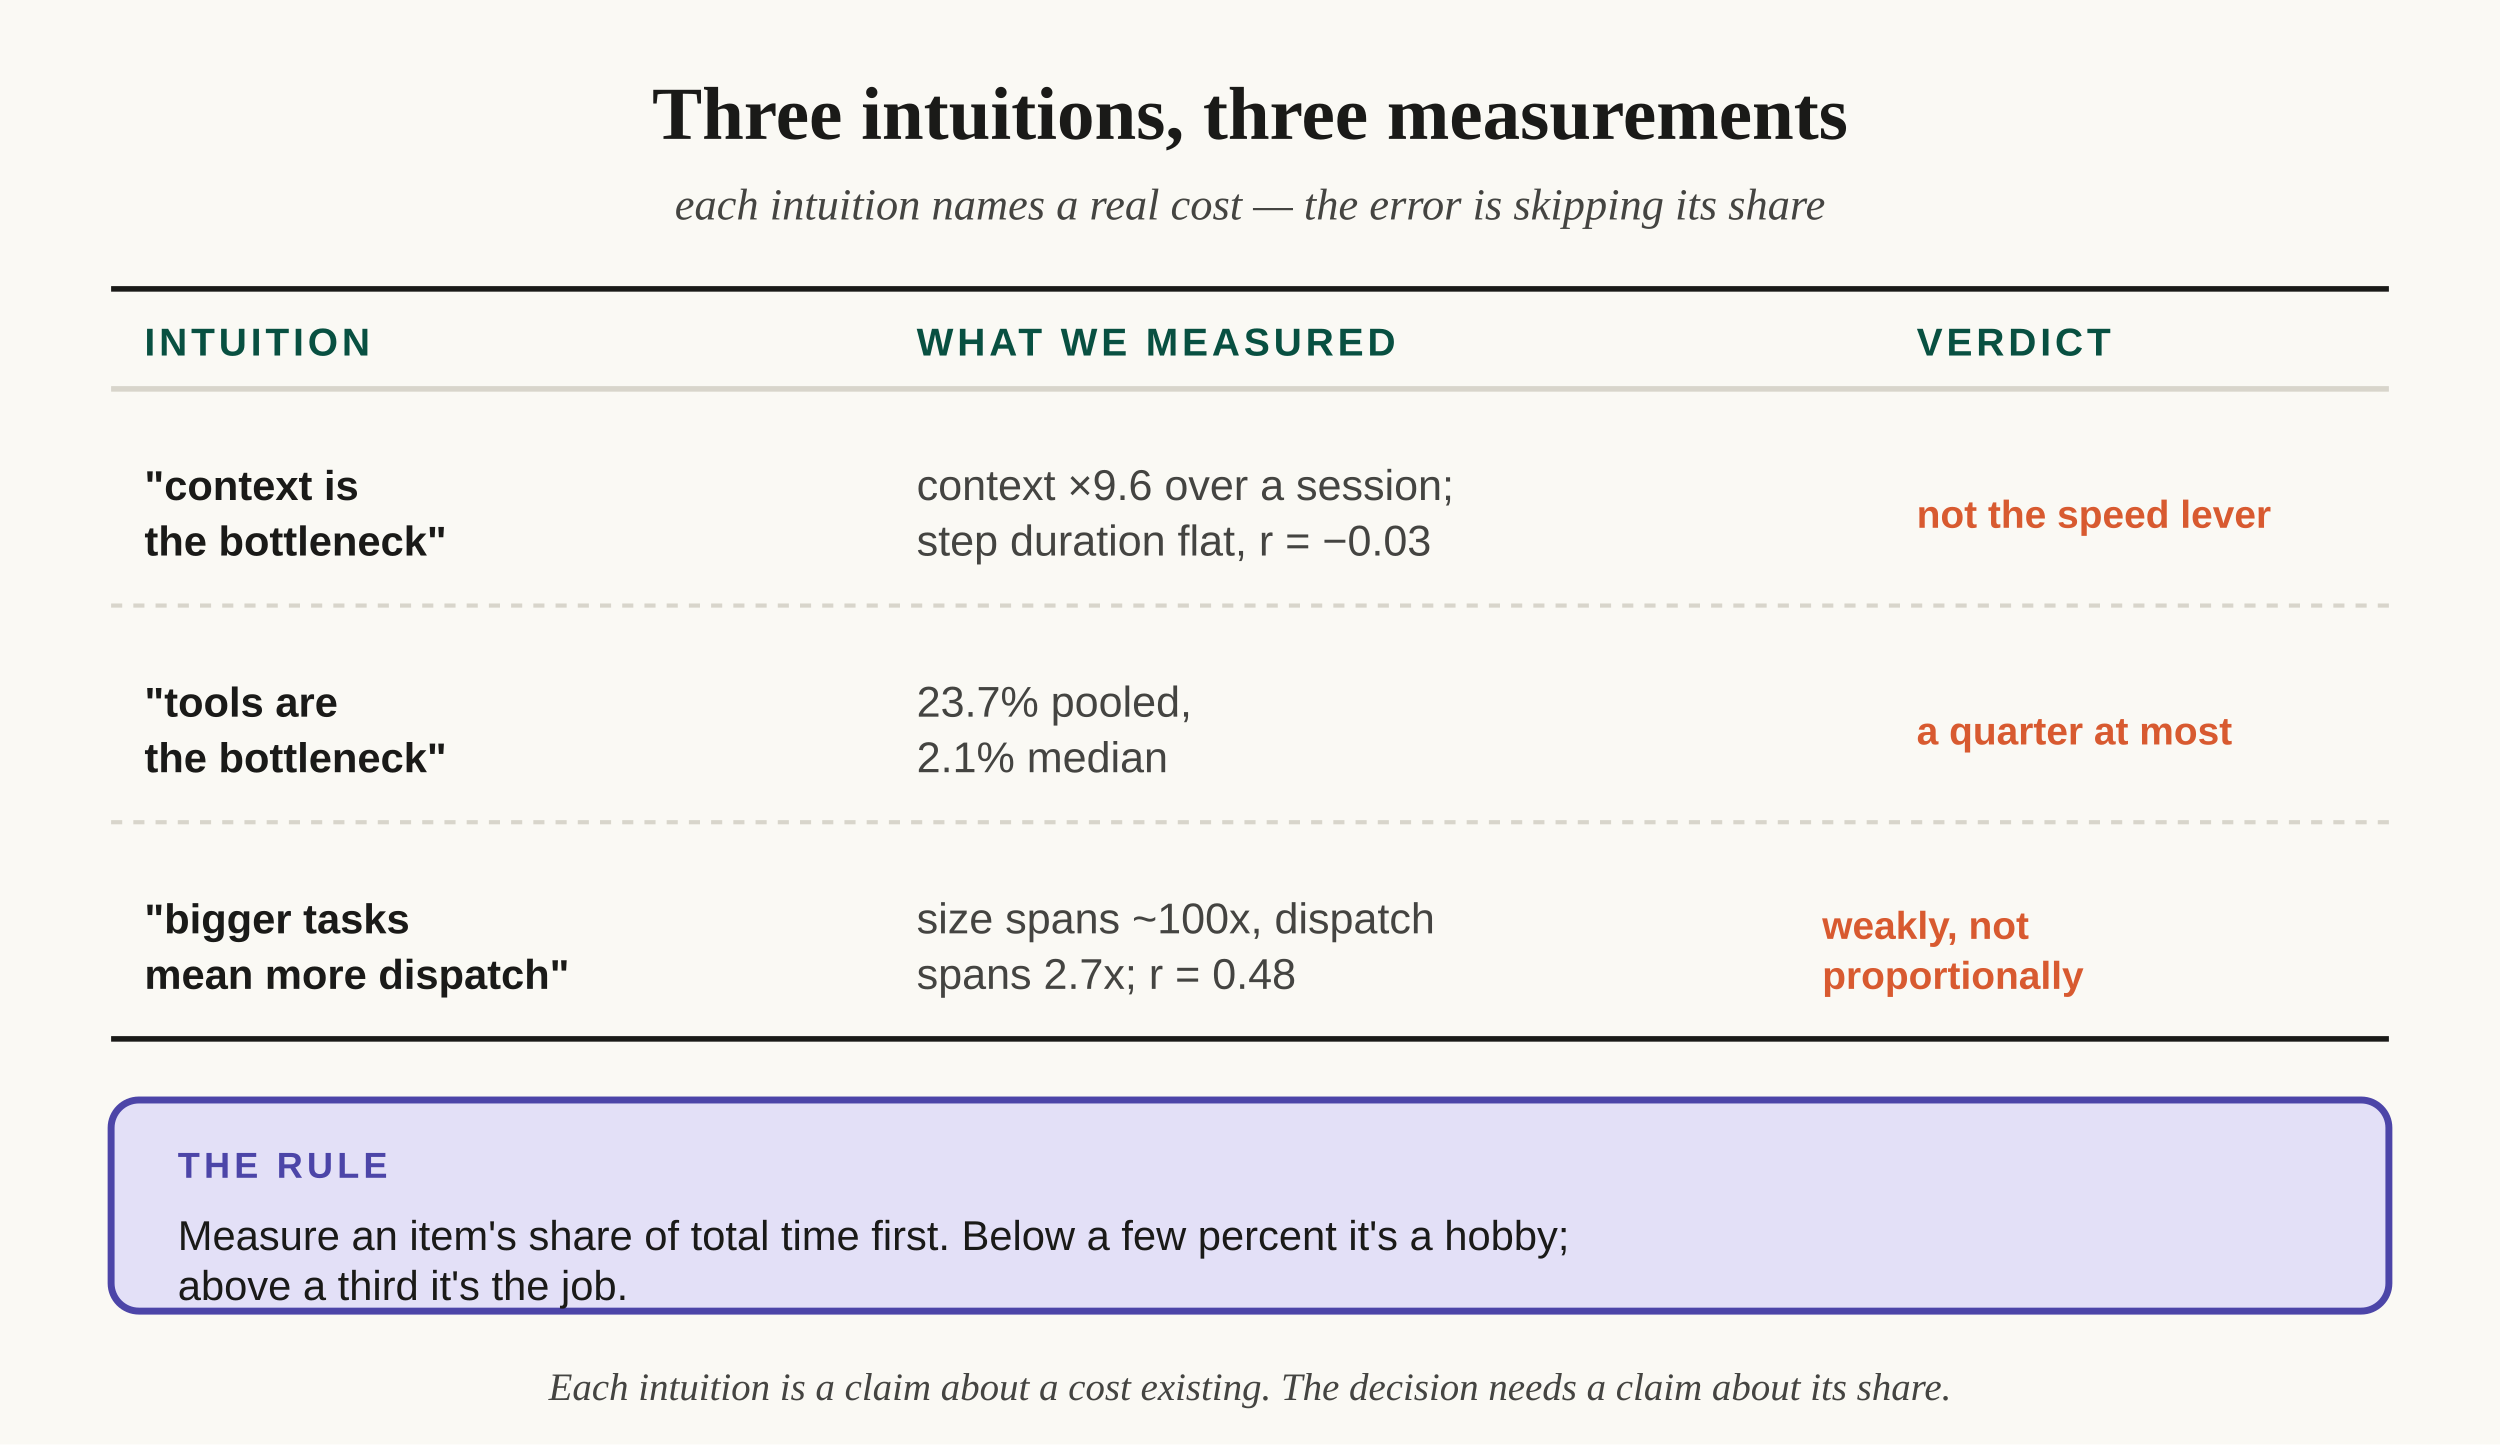
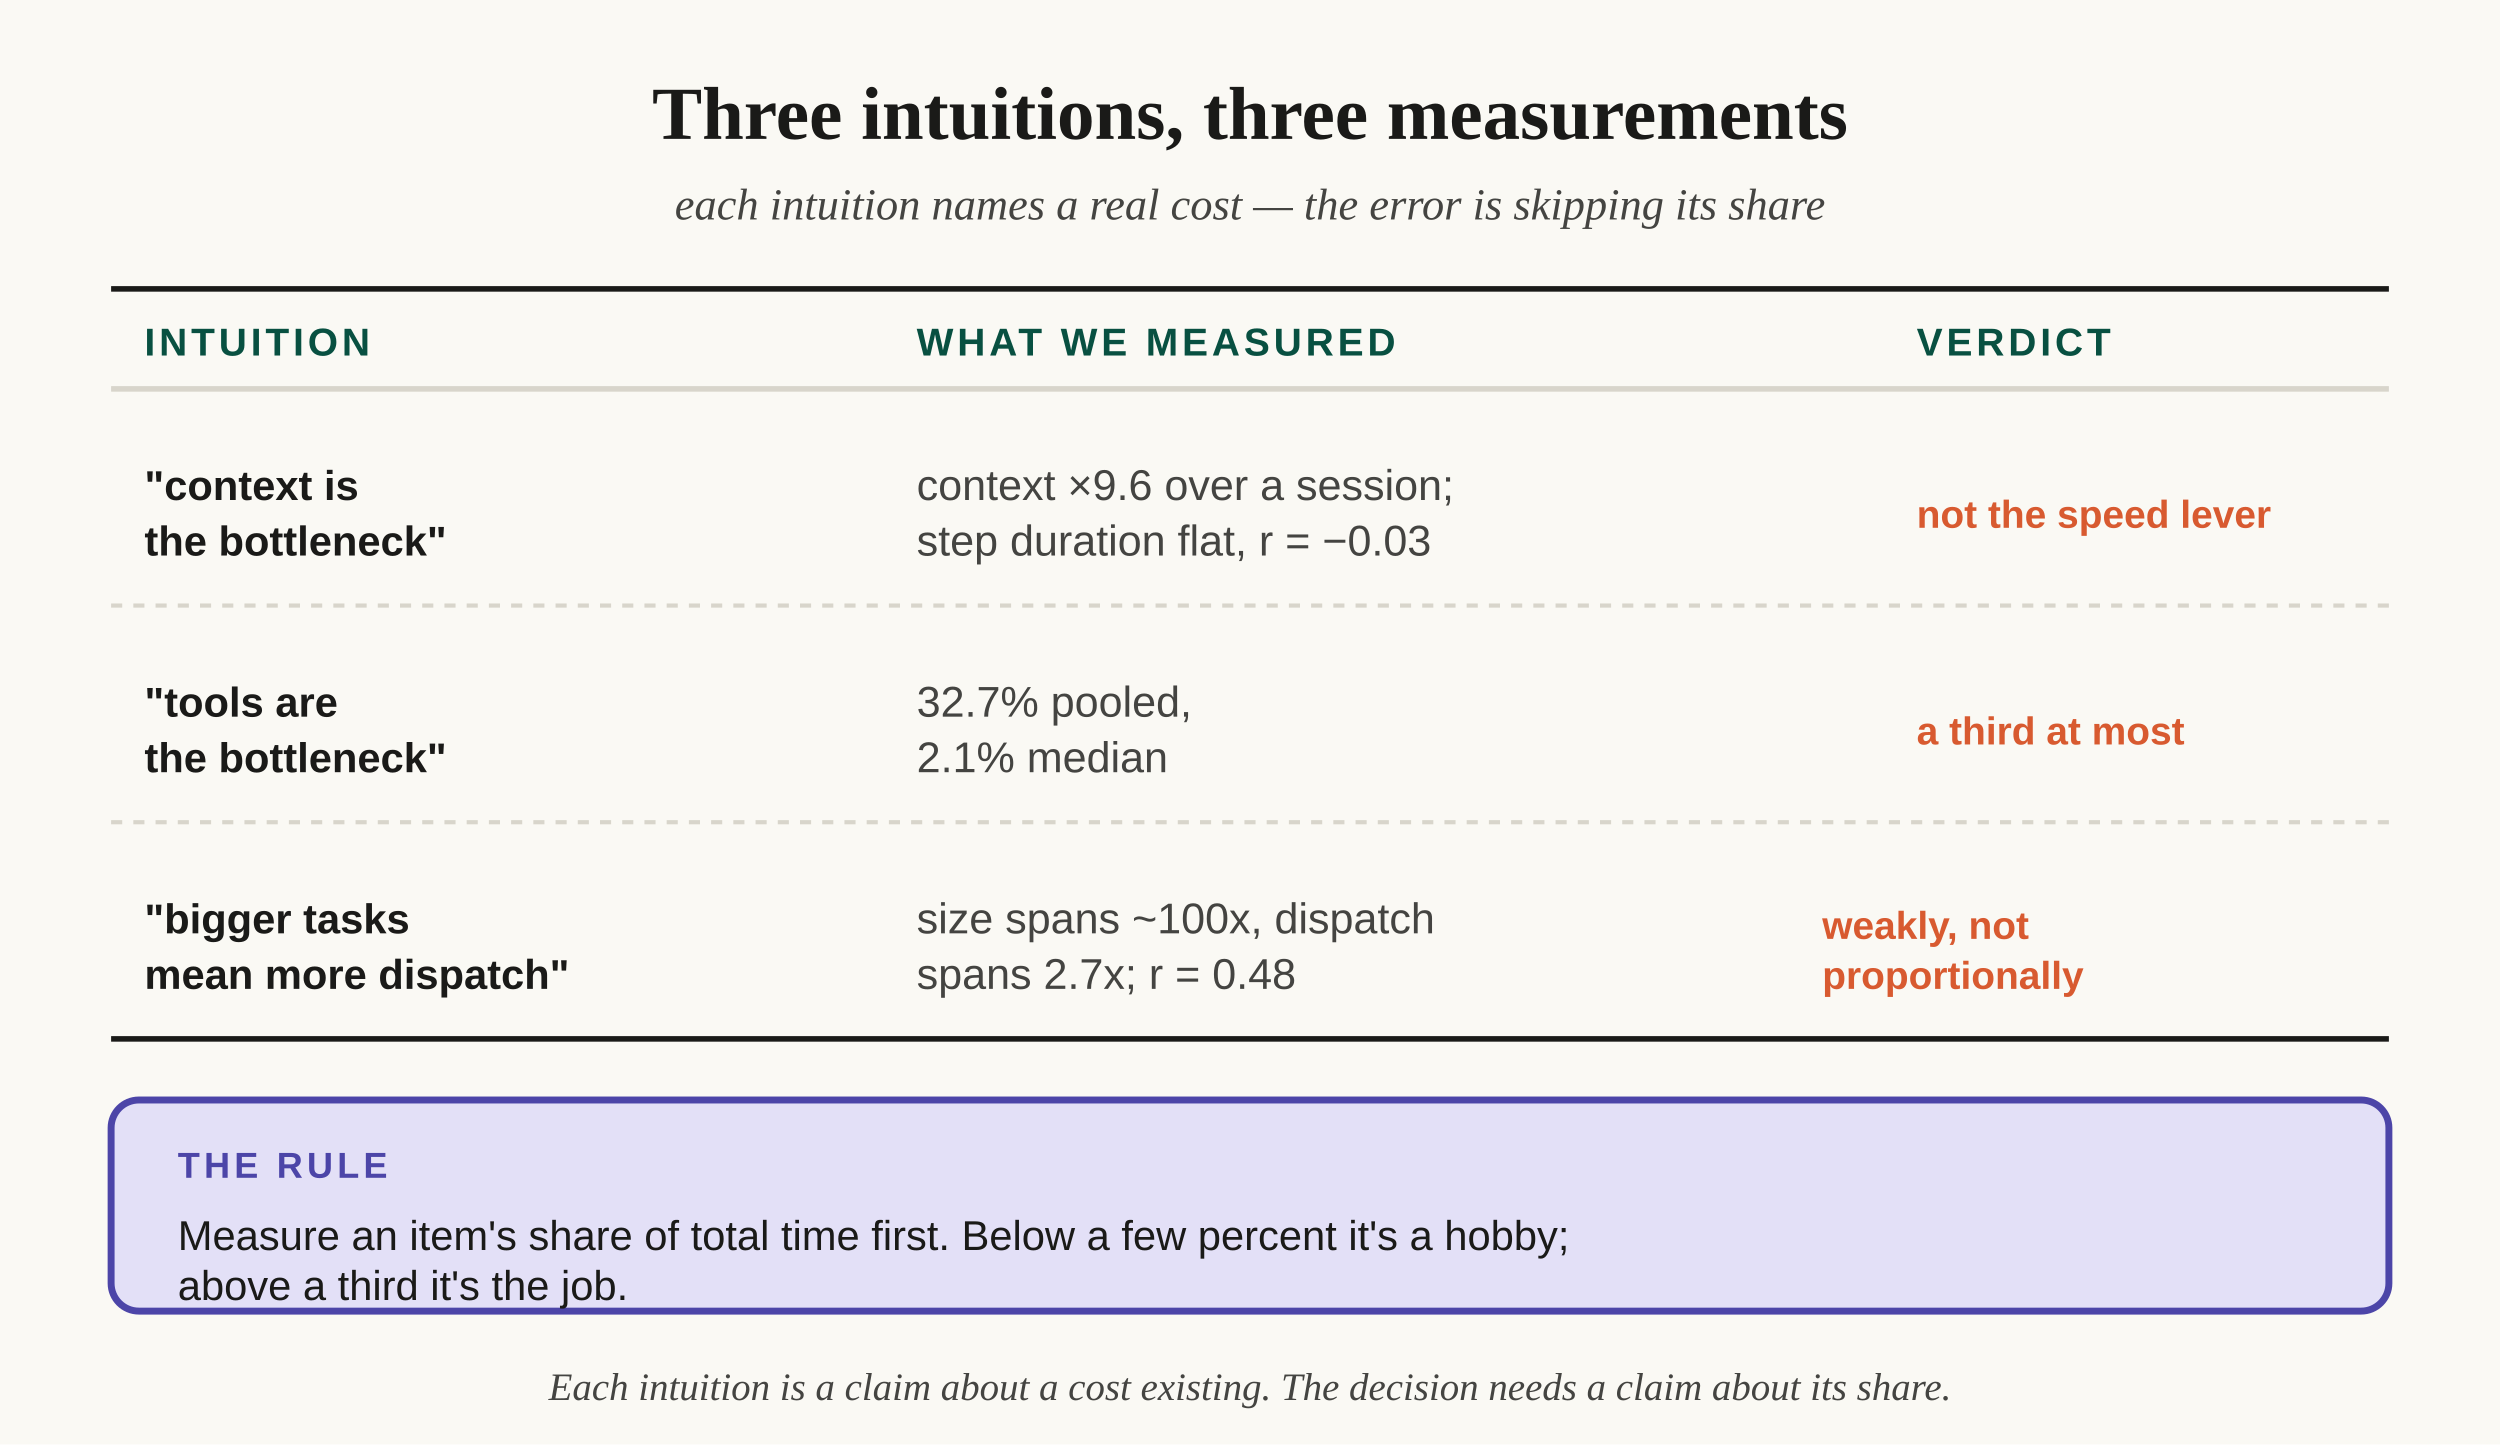
<svg xmlns="http://www.w3.org/2000/svg" width="900" height="520" viewBox="0 0 900 520" font-family="Georgia, 'Times New Roman', serif">
  <rect width="900" height="520" fill="#FAF9F4" />
  <text x="450" y="50" font-size="27" font-weight="700" fill="#1A1A18" text-anchor="middle">Three intuitions, three measurements</text>
  <text x="450" y="79" font-size="16" font-style="italic" fill="#444441" text-anchor="middle">each intuition names a real cost — the error is skipping its share</text>
  <g font-family="'Helvetica Neue', Arial, sans-serif">
    <line x1="40" y1="104" x2="860" y2="104" stroke="#1A1A18" stroke-width="2" />
    <text x="52" y="128" font-size="14" font-weight="700" fill="#085041" letter-spacing="1.4">INTUITION</text>
    <text x="330" y="128" font-size="14" font-weight="700" fill="#085041" letter-spacing="1.4">WHAT WE MEASURED</text>
    <text x="690" y="128" font-size="14" font-weight="700" fill="#085041" letter-spacing="1.4">VERDICT</text>
    <line x1="40" y1="140" x2="860" y2="140" stroke="#D8D5CB" stroke-width="2" />
    <text x="52" y="180" font-size="15" font-weight="700" fill="#1A1A18">"context is</text>
    <text x="52" y="200" font-size="15" font-weight="700" fill="#1A1A18">the bottleneck"</text>
    <text x="330" y="180" font-size="15.5" fill="#444441">context ×9.6 over a session;</text>
    <text x="330" y="200" font-size="15.5" fill="#444441">step duration flat, r = −0.03</text>
    <text x="690" y="190" font-size="14" font-weight="700" fill="#D85A30">not the speed lever</text>
    <line x1="40" y1="218" x2="860" y2="218" stroke="#D8D5CB" stroke-width="1.5" stroke-dasharray="4,4" />
    <text x="52" y="258" font-size="15" font-weight="700" fill="#1A1A18">"tools are</text>
    <text x="52" y="278" font-size="15" font-weight="700" fill="#1A1A18">the bottleneck"</text>
-     <text x="330" y="258" font-size="15.5" fill="#444441">23.7% pooled,</text>
+     <text x="330" y="258" font-size="15.5" fill="#444441">32.7% pooled,</text>
    <text x="330" y="278" font-size="15.5" fill="#444441">2.1% median</text>
-     <text x="690" y="268" font-size="14" font-weight="700" fill="#D85A30">a quarter at most</text>
+     <text x="690" y="268" font-size="14" font-weight="700" fill="#D85A30">a third at most</text>
    <line x1="40" y1="296" x2="860" y2="296" stroke="#D8D5CB" stroke-width="1.5" stroke-dasharray="4,4" />
    <text x="52" y="336" font-size="15" font-weight="700" fill="#1A1A18">"bigger tasks</text>
    <text x="52" y="356" font-size="15" font-weight="700" fill="#1A1A18">mean more dispatch"</text>
    <text x="330" y="336" font-size="15.5" fill="#444441">size spans ~100x, dispatch</text>
    <text x="330" y="356" font-size="15.5" fill="#444441">spans 2.7x; r = 0.48</text>
    <text x="656" y="338" font-size="14" font-weight="700" fill="#D85A30">weakly, not</text>
    <text x="656" y="356" font-size="14" font-weight="700" fill="#D85A30">proportionally</text>
    <line x1="40" y1="374" x2="860" y2="374" stroke="#1A1A18" stroke-width="2" />
  </g>
  <g font-family="'Helvetica Neue', Arial, sans-serif">
    <rect x="40" y="396" width="820" height="76" rx="10" fill="#E3E0F7" stroke="#4C45A8" stroke-width="2.5" />
    <text x="64" y="424" font-size="13" font-weight="700" fill="#4C45A8" letter-spacing="1.5">THE RULE</text>
    <text x="64" y="450" font-size="15" fill="#1A1A18">Measure an item's share of total time first. Below a few percent it's a hobby;</text>
    <text x="64" y="468" font-size="15" fill="#1A1A18">above a third it's the job.</text>
  </g>
  <text x="450" y="504" font-size="14" font-style="italic" fill="#444441" text-anchor="middle">Each intuition is a claim about a cost existing. The decision needs a claim about its share.</text>
</svg>
